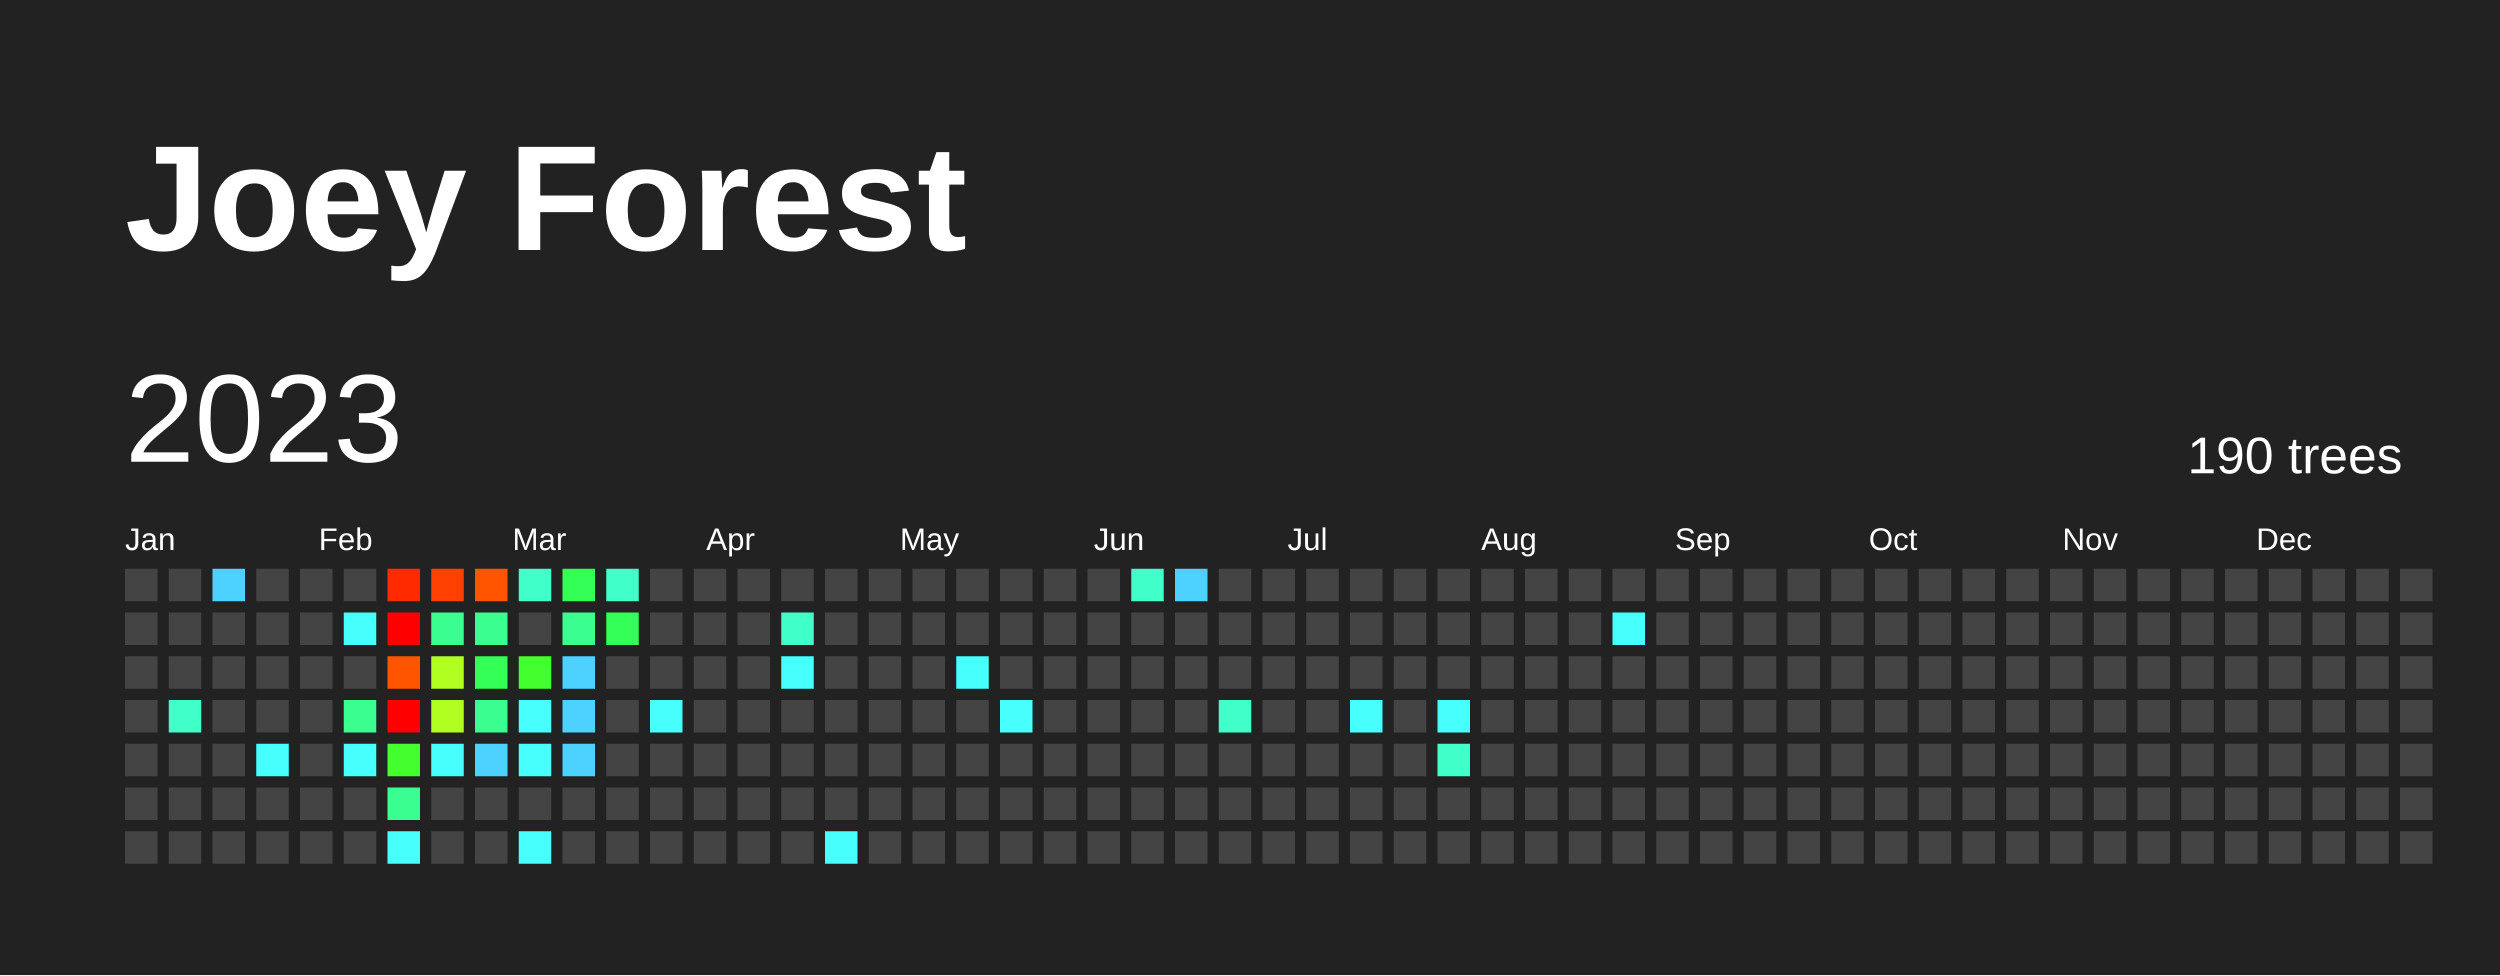
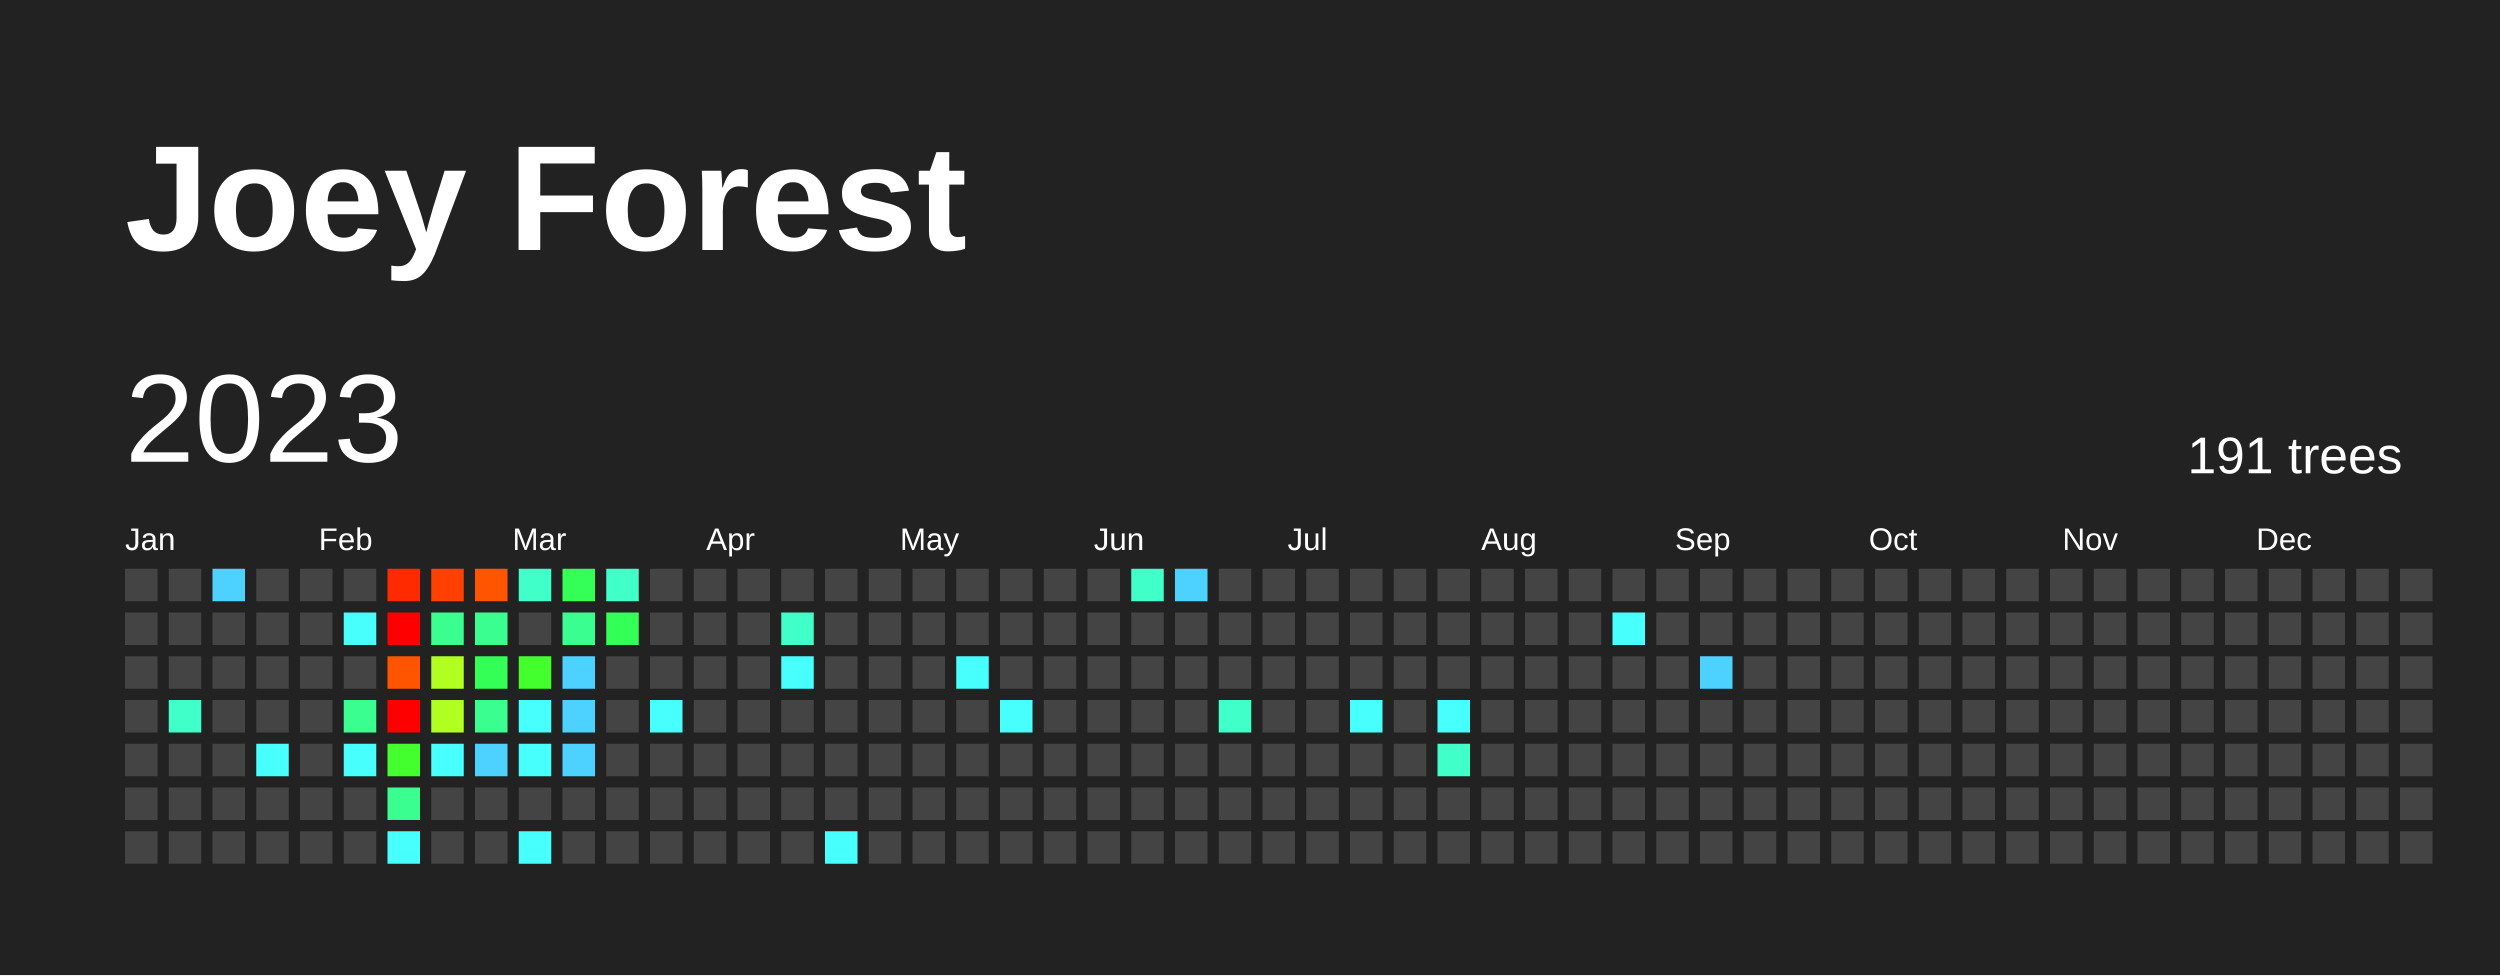
<svg xmlns="http://www.w3.org/2000/svg" baseProfile="full" height="78mm" version="1.1" viewBox="0,0,200,78" width="200mm">
  <defs />
  <rect fill="#222222" height="78" width="200" x="0" y="0" />
  <text fill="#FFFFFF" style="font-size:12px; font-family:Arial; font-weight:bold;" x="10" y="20">Joey Forest</text>
  <text dominant-baseline="hanging" fill="#FFFFFF" style="font-size:10.0px; font-family:Arial;" x="10" y="30">2023</text>
-   <text dominant-baseline="hanging" fill="#FFFFFF" style="font-size:4.125px; font-family:Arial;" x="175" y="35">190 trees</text>
+   <text dominant-baseline="hanging" fill="#FFFFFF" style="font-size:4.125px; font-family:Arial;" x="175" y="35">191 trees</text>
  <text fill="#FFFFFF" style="font-size:2.5px; font-family:Arial" x="10.0" y="44">Jan</text>
  <text fill="#FFFFFF" style="font-size:2.5px; font-family:Arial" x="25.5" y="44">Feb</text>
  <text fill="#FFFFFF" style="font-size:2.5px; font-family:Arial" x="41.0" y="44">Mar</text>
  <text fill="#FFFFFF" style="font-size:2.5px; font-family:Arial" x="56.5" y="44">Apr</text>
  <text fill="#FFFFFF" style="font-size:2.5px; font-family:Arial" x="72.0" y="44">May</text>
  <text fill="#FFFFFF" style="font-size:2.5px; font-family:Arial" x="87.5" y="44">Jun</text>
  <text fill="#FFFFFF" style="font-size:2.5px; font-family:Arial" x="103.0" y="44">Jul</text>
  <text fill="#FFFFFF" style="font-size:2.5px; font-family:Arial" x="118.5" y="44">Aug</text>
  <text fill="#FFFFFF" style="font-size:2.5px; font-family:Arial" x="134.0" y="44">Sep</text>
  <text fill="#FFFFFF" style="font-size:2.5px; font-family:Arial" x="149.5" y="44">Oct</text>
  <text fill="#FFFFFF" style="font-size:2.5px; font-family:Arial" x="165.0" y="44">Nov</text>
  <text fill="#FFFFFF" style="font-size:2.5px; font-family:Arial" x="180.5" y="44">Dec</text>
  <rect fill="#444444" height="2.6" width="2.6" x="10.0" y="45.5" />
  <rect fill="#444444" height="2.6" width="2.6" x="10.0" y="49.0" />
  <rect fill="#444444" height="2.6" width="2.6" x="10.0" y="52.5" />
  <rect fill="#444444" height="2.6" width="2.6" x="10.0" y="56.0" />
  <rect fill="#444444" height="2.6" width="2.6" x="10.0" y="59.5" />
  <rect fill="#444444" height="2.6" width="2.6" x="10.0" y="63.0" />
  <rect fill="#444444" height="2.6" width="2.6" x="10.0" y="66.5" />
  <rect fill="#444444" height="2.6" width="2.6" x="13.5" y="45.5" />
  <rect fill="#444444" height="2.6" width="2.6" x="13.5" y="49.0" />
  <rect fill="#444444" height="2.6" width="2.6" x="13.5" y="52.5" />
  <rect fill="#40ffc8" height="2.6" width="2.6" x="13.5" y="56.0" />
  <rect fill="#444444" height="2.6" width="2.6" x="13.5" y="59.5" />
  <rect fill="#444444" height="2.6" width="2.6" x="13.5" y="63.0" />
  <rect fill="#444444" height="2.6" width="2.6" x="13.5" y="66.5" />
  <rect fill="#4dd2ff" height="2.6" width="2.6" x="17.0" y="45.5" />
  <rect fill="#444444" height="2.6" width="2.6" x="17.0" y="49.0" />
  <rect fill="#444444" height="2.6" width="2.6" x="17.0" y="52.5" />
  <rect fill="#444444" height="2.6" width="2.6" x="17.0" y="56.0" />
  <rect fill="#444444" height="2.6" width="2.6" x="17.0" y="59.5" />
  <rect fill="#444444" height="2.6" width="2.6" x="17.0" y="63.0" />
  <rect fill="#444444" height="2.6" width="2.6" x="17.0" y="66.5" />
  <rect fill="#444444" height="2.6" width="2.6" x="20.5" y="45.5" />
  <rect fill="#444444" height="2.6" width="2.6" x="20.5" y="49.0" />
  <rect fill="#444444" height="2.6" width="2.6" x="20.5" y="52.5" />
  <rect fill="#444444" height="2.6" width="2.6" x="20.5" y="56.0" />
  <rect fill="#47fffc" height="2.6" width="2.6" x="20.5" y="59.5" />
  <rect fill="#444444" height="2.6" width="2.6" x="20.5" y="63.0" />
  <rect fill="#444444" height="2.6" width="2.6" x="20.5" y="66.5" />
  <rect fill="#444444" height="2.6" width="2.6" x="24.0" y="45.5" />
  <rect fill="#444444" height="2.6" width="2.6" x="24.0" y="49.0" />
  <rect fill="#444444" height="2.6" width="2.6" x="24.0" y="52.5" />
  <rect fill="#444444" height="2.6" width="2.6" x="24.0" y="56.0" />
  <rect fill="#444444" height="2.6" width="2.6" x="24.0" y="59.5" />
  <rect fill="#444444" height="2.6" width="2.6" x="24.0" y="63.0" />
  <rect fill="#444444" height="2.6" width="2.6" x="24.0" y="66.5" />
  <rect fill="#444444" height="2.6" width="2.6" x="27.5" y="45.5" />
  <rect fill="#47fffc" height="2.6" width="2.6" x="27.5" y="49.0" />
  <rect fill="#444444" height="2.6" width="2.6" x="27.5" y="52.5" />
  <rect fill="#3aff90" height="2.6" width="2.6" x="27.5" y="56.0" />
  <rect fill="#47fffc" height="2.6" width="2.6" x="27.5" y="59.5" />
  <rect fill="#444444" height="2.6" width="2.6" x="27.5" y="63.0" />
  <rect fill="#444444" height="2.6" width="2.6" x="27.5" y="66.5" />
  <rect fill="#ff2a00" height="2.6" width="2.6" x="31.0" y="45.5" />
  <rect fill="red" height="2.6" width="2.6" x="31.0" y="49.0" />
  <rect fill="#ff5500" height="2.6" width="2.6" x="31.0" y="52.5" />
  <rect fill="red" height="2.6" width="2.6" x="31.0" y="56.0" />
  <rect fill="#42ff2d" height="2.6" width="2.6" x="31.0" y="59.5" />
  <rect fill="#3aff90" height="2.6" width="2.6" x="31.0" y="63.0" />
  <rect fill="#47fffc" height="2.6" width="2.6" x="31.0" y="66.5" />
  <rect fill="#ff4000" height="2.6" width="2.6" x="34.5" y="45.5" />
  <rect fill="#3aff90" height="2.6" width="2.6" x="34.5" y="49.0" />
  <rect fill="#b0ff20" height="2.6" width="2.6" x="34.5" y="52.5" />
  <rect fill="#b0ff20" height="2.6" width="2.6" x="34.5" y="56.0" />
  <rect fill="#47fffc" height="2.6" width="2.6" x="34.5" y="59.5" />
  <rect fill="#444444" height="2.6" width="2.6" x="34.5" y="63.0" />
  <rect fill="#444444" height="2.6" width="2.6" x="34.5" y="66.5" />
  <rect fill="#ff5500" height="2.6" width="2.6" x="38.0" y="45.5" />
  <rect fill="#3aff90" height="2.6" width="2.6" x="38.0" y="49.0" />
  <rect fill="#33ff56" height="2.6" width="2.6" x="38.0" y="52.5" />
  <rect fill="#3aff90" height="2.6" width="2.6" x="38.0" y="56.0" />
  <rect fill="#4dd2ff" height="2.6" width="2.6" x="38.0" y="59.5" />
  <rect fill="#444444" height="2.6" width="2.6" x="38.0" y="63.0" />
  <rect fill="#444444" height="2.6" width="2.6" x="38.0" y="66.5" />
  <rect fill="#40ffc8" height="2.6" width="2.6" x="41.5" y="45.5" />
  <rect fill="#444444" height="2.6" width="2.6" x="41.5" y="49.0" />
  <rect fill="#42ff2d" height="2.6" width="2.6" x="41.5" y="52.5" />
  <rect fill="#47fffc" height="2.6" width="2.6" x="41.5" y="56.0" />
  <rect fill="#47fffc" height="2.6" width="2.6" x="41.5" y="59.5" />
  <rect fill="#444444" height="2.6" width="2.6" x="41.5" y="63.0" />
  <rect fill="#47fffc" height="2.6" width="2.6" x="41.5" y="66.5" />
  <rect fill="#33ff56" height="2.6" width="2.6" x="45.0" y="45.5" />
  <rect fill="#3aff90" height="2.6" width="2.6" x="45.0" y="49.0" />
  <rect fill="#4dd2ff" height="2.6" width="2.6" x="45.0" y="52.5" />
  <rect fill="#4dd2ff" height="2.6" width="2.6" x="45.0" y="56.0" />
  <rect fill="#4dd2ff" height="2.6" width="2.6" x="45.0" y="59.5" />
  <rect fill="#444444" height="2.6" width="2.6" x="45.0" y="63.0" />
  <rect fill="#444444" height="2.6" width="2.6" x="45.0" y="66.5" />
  <rect fill="#40ffc8" height="2.6" width="2.6" x="48.5" y="45.5" />
  <rect fill="#33ff56" height="2.6" width="2.6" x="48.5" y="49.0" />
  <rect fill="#444444" height="2.6" width="2.6" x="48.5" y="52.5" />
  <rect fill="#444444" height="2.6" width="2.6" x="48.5" y="56.0" />
  <rect fill="#444444" height="2.6" width="2.6" x="48.5" y="59.5" />
  <rect fill="#444444" height="2.6" width="2.6" x="48.5" y="63.0" />
  <rect fill="#444444" height="2.6" width="2.6" x="48.5" y="66.5" />
  <rect fill="#444444" height="2.6" width="2.6" x="52.0" y="45.5" />
  <rect fill="#444444" height="2.6" width="2.6" x="52.0" y="49.0" />
  <rect fill="#444444" height="2.6" width="2.6" x="52.0" y="52.5" />
  <rect fill="#47fffc" height="2.6" width="2.6" x="52.0" y="56.0" />
  <rect fill="#444444" height="2.6" width="2.6" x="52.0" y="59.5" />
  <rect fill="#444444" height="2.6" width="2.6" x="52.0" y="63.0" />
  <rect fill="#444444" height="2.6" width="2.6" x="52.0" y="66.5" />
  <rect fill="#444444" height="2.6" width="2.6" x="55.5" y="45.5" />
  <rect fill="#444444" height="2.6" width="2.6" x="55.5" y="49.0" />
  <rect fill="#444444" height="2.6" width="2.6" x="55.5" y="52.5" />
  <rect fill="#444444" height="2.6" width="2.6" x="55.5" y="56.0" />
  <rect fill="#444444" height="2.6" width="2.6" x="55.5" y="59.5" />
  <rect fill="#444444" height="2.6" width="2.6" x="55.5" y="63.0" />
  <rect fill="#444444" height="2.6" width="2.6" x="55.5" y="66.5" />
  <rect fill="#444444" height="2.6" width="2.6" x="59.0" y="45.5" />
  <rect fill="#444444" height="2.6" width="2.6" x="59.0" y="49.0" />
  <rect fill="#444444" height="2.6" width="2.6" x="59.0" y="52.5" />
  <rect fill="#444444" height="2.6" width="2.6" x="59.0" y="56.0" />
  <rect fill="#444444" height="2.6" width="2.6" x="59.0" y="59.5" />
  <rect fill="#444444" height="2.6" width="2.6" x="59.0" y="63.0" />
  <rect fill="#444444" height="2.6" width="2.6" x="59.0" y="66.5" />
  <rect fill="#444444" height="2.6" width="2.6" x="62.5" y="45.5" />
  <rect fill="#40ffc8" height="2.6" width="2.6" x="62.5" y="49.0" />
  <rect fill="#47fffc" height="2.6" width="2.6" x="62.5" y="52.5" />
  <rect fill="#444444" height="2.6" width="2.6" x="62.5" y="56.0" />
  <rect fill="#444444" height="2.6" width="2.6" x="62.5" y="59.5" />
  <rect fill="#444444" height="2.6" width="2.6" x="62.5" y="63.0" />
  <rect fill="#444444" height="2.6" width="2.6" x="62.5" y="66.5" />
  <rect fill="#444444" height="2.6" width="2.6" x="66.0" y="45.5" />
  <rect fill="#444444" height="2.6" width="2.6" x="66.0" y="49.0" />
  <rect fill="#444444" height="2.6" width="2.6" x="66.0" y="52.5" />
  <rect fill="#444444" height="2.6" width="2.6" x="66.0" y="56.0" />
  <rect fill="#444444" height="2.6" width="2.6" x="66.0" y="59.5" />
  <rect fill="#444444" height="2.6" width="2.6" x="66.0" y="63.0" />
  <rect fill="#47fffc" height="2.6" width="2.6" x="66.0" y="66.5" />
  <rect fill="#444444" height="2.6" width="2.6" x="69.5" y="45.5" />
  <rect fill="#444444" height="2.6" width="2.6" x="69.5" y="49.0" />
  <rect fill="#444444" height="2.6" width="2.6" x="69.5" y="52.5" />
  <rect fill="#444444" height="2.6" width="2.6" x="69.5" y="56.0" />
  <rect fill="#444444" height="2.6" width="2.6" x="69.5" y="59.5" />
  <rect fill="#444444" height="2.6" width="2.6" x="69.5" y="63.0" />
  <rect fill="#444444" height="2.6" width="2.6" x="69.5" y="66.5" />
  <rect fill="#444444" height="2.6" width="2.6" x="73.0" y="45.5" />
  <rect fill="#444444" height="2.6" width="2.6" x="73.0" y="49.0" />
  <rect fill="#444444" height="2.6" width="2.6" x="73.0" y="52.5" />
  <rect fill="#444444" height="2.6" width="2.6" x="73.0" y="56.0" />
  <rect fill="#444444" height="2.6" width="2.6" x="73.0" y="59.5" />
  <rect fill="#444444" height="2.6" width="2.6" x="73.0" y="63.0" />
  <rect fill="#444444" height="2.6" width="2.6" x="73.0" y="66.5" />
  <rect fill="#444444" height="2.6" width="2.6" x="76.5" y="45.5" />
  <rect fill="#444444" height="2.6" width="2.6" x="76.5" y="49.0" />
  <rect fill="#47fffc" height="2.6" width="2.6" x="76.5" y="52.5" />
  <rect fill="#444444" height="2.6" width="2.6" x="76.5" y="56.0" />
  <rect fill="#444444" height="2.6" width="2.6" x="76.5" y="59.5" />
  <rect fill="#444444" height="2.6" width="2.6" x="76.5" y="63.0" />
  <rect fill="#444444" height="2.6" width="2.6" x="76.5" y="66.5" />
  <rect fill="#444444" height="2.6" width="2.6" x="80.0" y="45.5" />
  <rect fill="#444444" height="2.6" width="2.6" x="80.0" y="49.0" />
  <rect fill="#444444" height="2.6" width="2.6" x="80.0" y="52.5" />
  <rect fill="#47fffc" height="2.6" width="2.6" x="80.0" y="56.0" />
  <rect fill="#444444" height="2.6" width="2.6" x="80.0" y="59.5" />
  <rect fill="#444444" height="2.6" width="2.6" x="80.0" y="63.0" />
  <rect fill="#444444" height="2.6" width="2.6" x="80.0" y="66.5" />
  <rect fill="#444444" height="2.6" width="2.6" x="83.5" y="45.5" />
  <rect fill="#444444" height="2.6" width="2.6" x="83.5" y="49.0" />
  <rect fill="#444444" height="2.6" width="2.6" x="83.5" y="52.5" />
  <rect fill="#444444" height="2.6" width="2.6" x="83.5" y="56.0" />
  <rect fill="#444444" height="2.6" width="2.6" x="83.5" y="59.5" />
  <rect fill="#444444" height="2.6" width="2.6" x="83.5" y="63.0" />
  <rect fill="#444444" height="2.6" width="2.6" x="83.5" y="66.5" />
  <rect fill="#444444" height="2.6" width="2.6" x="87.0" y="45.5" />
  <rect fill="#444444" height="2.6" width="2.6" x="87.0" y="49.0" />
  <rect fill="#444444" height="2.6" width="2.6" x="87.0" y="52.5" />
  <rect fill="#444444" height="2.6" width="2.6" x="87.0" y="56.0" />
  <rect fill="#444444" height="2.6" width="2.6" x="87.0" y="59.5" />
  <rect fill="#444444" height="2.6" width="2.6" x="87.0" y="63.0" />
  <rect fill="#444444" height="2.6" width="2.6" x="87.0" y="66.5" />
  <rect fill="#40ffc8" height="2.6" width="2.6" x="90.5" y="45.5" />
  <rect fill="#444444" height="2.6" width="2.6" x="90.5" y="49.0" />
  <rect fill="#444444" height="2.6" width="2.6" x="90.5" y="52.5" />
  <rect fill="#444444" height="2.6" width="2.6" x="90.5" y="56.0" />
  <rect fill="#444444" height="2.6" width="2.6" x="90.5" y="59.5" />
  <rect fill="#444444" height="2.6" width="2.6" x="90.5" y="63.0" />
  <rect fill="#444444" height="2.6" width="2.6" x="90.5" y="66.5" />
  <rect fill="#4dd2ff" height="2.6" width="2.6" x="94.0" y="45.5" />
  <rect fill="#444444" height="2.6" width="2.6" x="94.0" y="49.0" />
  <rect fill="#444444" height="2.6" width="2.6" x="94.0" y="52.5" />
  <rect fill="#444444" height="2.6" width="2.6" x="94.0" y="56.0" />
  <rect fill="#444444" height="2.6" width="2.6" x="94.0" y="59.5" />
  <rect fill="#444444" height="2.6" width="2.6" x="94.0" y="63.0" />
  <rect fill="#444444" height="2.6" width="2.6" x="94.0" y="66.5" />
  <rect fill="#444444" height="2.6" width="2.6" x="97.5" y="45.5" />
  <rect fill="#444444" height="2.6" width="2.6" x="97.5" y="49.0" />
  <rect fill="#444444" height="2.6" width="2.6" x="97.5" y="52.5" />
  <rect fill="#40ffc8" height="2.6" width="2.6" x="97.5" y="56.0" />
  <rect fill="#444444" height="2.6" width="2.6" x="97.5" y="59.5" />
  <rect fill="#444444" height="2.6" width="2.6" x="97.5" y="63.0" />
  <rect fill="#444444" height="2.6" width="2.6" x="97.5" y="66.5" />
  <rect fill="#444444" height="2.6" width="2.6" x="101.0" y="45.5" />
  <rect fill="#444444" height="2.6" width="2.6" x="101.0" y="49.0" />
  <rect fill="#444444" height="2.6" width="2.6" x="101.0" y="52.5" />
  <rect fill="#444444" height="2.6" width="2.6" x="101.0" y="56.0" />
  <rect fill="#444444" height="2.6" width="2.6" x="101.0" y="59.5" />
  <rect fill="#444444" height="2.6" width="2.6" x="101.0" y="63.0" />
  <rect fill="#444444" height="2.6" width="2.6" x="101.0" y="66.5" />
  <rect fill="#444444" height="2.6" width="2.6" x="104.5" y="45.5" />
  <rect fill="#444444" height="2.6" width="2.6" x="104.5" y="49.0" />
  <rect fill="#444444" height="2.6" width="2.6" x="104.5" y="52.5" />
  <rect fill="#444444" height="2.6" width="2.6" x="104.5" y="56.0" />
  <rect fill="#444444" height="2.6" width="2.6" x="104.5" y="59.5" />
  <rect fill="#444444" height="2.6" width="2.6" x="104.5" y="63.0" />
  <rect fill="#444444" height="2.6" width="2.6" x="104.5" y="66.5" />
  <rect fill="#444444" height="2.6" width="2.6" x="108.0" y="45.5" />
  <rect fill="#444444" height="2.6" width="2.6" x="108.0" y="49.0" />
  <rect fill="#444444" height="2.6" width="2.6" x="108.0" y="52.5" />
  <rect fill="#47fffc" height="2.6" width="2.6" x="108.0" y="56.0" />
  <rect fill="#444444" height="2.6" width="2.6" x="108.0" y="59.5" />
  <rect fill="#444444" height="2.6" width="2.6" x="108.0" y="63.0" />
  <rect fill="#444444" height="2.6" width="2.6" x="108.0" y="66.5" />
  <rect fill="#444444" height="2.6" width="2.6" x="111.5" y="45.5" />
  <rect fill="#444444" height="2.6" width="2.6" x="111.5" y="49.0" />
  <rect fill="#444444" height="2.6" width="2.6" x="111.5" y="52.5" />
  <rect fill="#444444" height="2.6" width="2.6" x="111.5" y="56.0" />
  <rect fill="#444444" height="2.6" width="2.6" x="111.5" y="59.5" />
  <rect fill="#444444" height="2.6" width="2.6" x="111.5" y="63.0" />
  <rect fill="#444444" height="2.6" width="2.6" x="111.5" y="66.5" />
  <rect fill="#444444" height="2.6" width="2.6" x="115.0" y="45.5" />
  <rect fill="#444444" height="2.6" width="2.6" x="115.0" y="49.0" />
  <rect fill="#444444" height="2.6" width="2.6" x="115.0" y="52.5" />
  <rect fill="#47fffc" height="2.6" width="2.6" x="115.0" y="56.0" />
  <rect fill="#40ffc8" height="2.6" width="2.6" x="115.0" y="59.5" />
  <rect fill="#444444" height="2.6" width="2.6" x="115.0" y="63.0" />
  <rect fill="#444444" height="2.6" width="2.6" x="115.0" y="66.5" />
  <rect fill="#444444" height="2.6" width="2.6" x="118.5" y="45.5" />
  <rect fill="#444444" height="2.6" width="2.6" x="118.5" y="49.0" />
  <rect fill="#444444" height="2.6" width="2.6" x="118.5" y="52.5" />
  <rect fill="#444444" height="2.6" width="2.6" x="118.5" y="56.0" />
  <rect fill="#444444" height="2.6" width="2.6" x="118.5" y="59.5" />
  <rect fill="#444444" height="2.6" width="2.6" x="118.5" y="63.0" />
  <rect fill="#444444" height="2.6" width="2.6" x="118.5" y="66.5" />
  <rect fill="#444444" height="2.6" width="2.6" x="122.0" y="45.5" />
  <rect fill="#444444" height="2.6" width="2.6" x="122.0" y="49.0" />
  <rect fill="#444444" height="2.6" width="2.6" x="122.0" y="52.5" />
  <rect fill="#444444" height="2.6" width="2.6" x="122.0" y="56.0" />
  <rect fill="#444444" height="2.6" width="2.6" x="122.0" y="59.5" />
  <rect fill="#444444" height="2.6" width="2.6" x="122.0" y="63.0" />
  <rect fill="#444444" height="2.6" width="2.6" x="122.0" y="66.5" />
  <rect fill="#444444" height="2.6" width="2.6" x="125.5" y="45.5" />
  <rect fill="#444444" height="2.6" width="2.6" x="125.5" y="49.0" />
  <rect fill="#444444" height="2.6" width="2.6" x="125.5" y="52.5" />
  <rect fill="#444444" height="2.6" width="2.6" x="125.5" y="56.0" />
  <rect fill="#444444" height="2.6" width="2.6" x="125.5" y="59.5" />
  <rect fill="#444444" height="2.6" width="2.6" x="125.5" y="63.0" />
  <rect fill="#444444" height="2.6" width="2.6" x="125.5" y="66.5" />
  <rect fill="#444444" height="2.6" width="2.6" x="129.0" y="45.5" />
  <rect fill="#47fffc" height="2.6" width="2.6" x="129.0" y="49.0" />
  <rect fill="#444444" height="2.6" width="2.6" x="129.0" y="52.5" />
  <rect fill="#444444" height="2.6" width="2.6" x="129.0" y="56.0" />
  <rect fill="#444444" height="2.6" width="2.6" x="129.0" y="59.5" />
  <rect fill="#444444" height="2.6" width="2.6" x="129.0" y="63.0" />
  <rect fill="#444444" height="2.6" width="2.6" x="129.0" y="66.5" />
  <rect fill="#444444" height="2.6" width="2.6" x="132.5" y="45.5" />
  <rect fill="#444444" height="2.6" width="2.6" x="132.5" y="49.0" />
  <rect fill="#444444" height="2.6" width="2.6" x="132.5" y="52.5" />
  <rect fill="#444444" height="2.6" width="2.6" x="132.5" y="56.0" />
  <rect fill="#444444" height="2.6" width="2.6" x="132.5" y="59.5" />
  <rect fill="#444444" height="2.6" width="2.6" x="132.5" y="63.0" />
  <rect fill="#444444" height="2.6" width="2.6" x="132.5" y="66.5" />
  <rect fill="#444444" height="2.6" width="2.6" x="136.0" y="45.5" />
  <rect fill="#444444" height="2.6" width="2.6" x="136.0" y="49.0" />
-   <rect fill="#444444" height="2.6" width="2.6" x="136.0" y="52.5" />
+   <rect fill="#4dd2ff" height="2.6" width="2.6" x="136.0" y="52.5" />
  <rect fill="#444444" height="2.6" width="2.6" x="136.0" y="56.0" />
  <rect fill="#444444" height="2.6" width="2.6" x="136.0" y="59.5" />
  <rect fill="#444444" height="2.6" width="2.6" x="136.0" y="63.0" />
  <rect fill="#444444" height="2.6" width="2.6" x="136.0" y="66.5" />
  <rect fill="#444444" height="2.6" width="2.6" x="139.5" y="45.5" />
  <rect fill="#444444" height="2.6" width="2.6" x="139.5" y="49.0" />
  <rect fill="#444444" height="2.6" width="2.6" x="139.5" y="52.5" />
  <rect fill="#444444" height="2.6" width="2.6" x="139.5" y="56.0" />
  <rect fill="#444444" height="2.6" width="2.6" x="139.5" y="59.5" />
  <rect fill="#444444" height="2.6" width="2.6" x="139.5" y="63.0" />
  <rect fill="#444444" height="2.6" width="2.6" x="139.5" y="66.5" />
  <rect fill="#444444" height="2.6" width="2.6" x="143.0" y="45.5" />
  <rect fill="#444444" height="2.6" width="2.6" x="143.0" y="49.0" />
  <rect fill="#444444" height="2.6" width="2.6" x="143.0" y="52.5" />
  <rect fill="#444444" height="2.6" width="2.6" x="143.0" y="56.0" />
  <rect fill="#444444" height="2.6" width="2.6" x="143.0" y="59.5" />
  <rect fill="#444444" height="2.6" width="2.6" x="143.0" y="63.0" />
  <rect fill="#444444" height="2.6" width="2.6" x="143.0" y="66.5" />
  <rect fill="#444444" height="2.6" width="2.6" x="146.5" y="45.5" />
  <rect fill="#444444" height="2.6" width="2.6" x="146.5" y="49.0" />
  <rect fill="#444444" height="2.6" width="2.6" x="146.5" y="52.5" />
  <rect fill="#444444" height="2.6" width="2.6" x="146.5" y="56.0" />
  <rect fill="#444444" height="2.6" width="2.6" x="146.5" y="59.5" />
  <rect fill="#444444" height="2.6" width="2.6" x="146.5" y="63.0" />
  <rect fill="#444444" height="2.6" width="2.6" x="146.5" y="66.5" />
  <rect fill="#444444" height="2.6" width="2.6" x="150.0" y="45.5" />
  <rect fill="#444444" height="2.6" width="2.6" x="150.0" y="49.0" />
  <rect fill="#444444" height="2.6" width="2.6" x="150.0" y="52.5" />
  <rect fill="#444444" height="2.6" width="2.6" x="150.0" y="56.0" />
  <rect fill="#444444" height="2.6" width="2.6" x="150.0" y="59.5" />
  <rect fill="#444444" height="2.6" width="2.6" x="150.0" y="63.0" />
  <rect fill="#444444" height="2.6" width="2.6" x="150.0" y="66.5" />
  <rect fill="#444444" height="2.6" width="2.6" x="153.5" y="45.5" />
  <rect fill="#444444" height="2.6" width="2.6" x="153.5" y="49.0" />
  <rect fill="#444444" height="2.6" width="2.6" x="153.5" y="52.5" />
  <rect fill="#444444" height="2.6" width="2.6" x="153.5" y="56.0" />
  <rect fill="#444444" height="2.6" width="2.6" x="153.5" y="59.5" />
  <rect fill="#444444" height="2.6" width="2.6" x="153.5" y="63.0" />
  <rect fill="#444444" height="2.6" width="2.6" x="153.5" y="66.5" />
  <rect fill="#444444" height="2.6" width="2.6" x="157.0" y="45.5" />
  <rect fill="#444444" height="2.6" width="2.6" x="157.0" y="49.0" />
  <rect fill="#444444" height="2.6" width="2.6" x="157.0" y="52.5" />
  <rect fill="#444444" height="2.6" width="2.6" x="157.0" y="56.0" />
  <rect fill="#444444" height="2.6" width="2.6" x="157.0" y="59.5" />
  <rect fill="#444444" height="2.6" width="2.6" x="157.0" y="63.0" />
  <rect fill="#444444" height="2.6" width="2.6" x="157.0" y="66.5" />
  <rect fill="#444444" height="2.6" width="2.6" x="160.5" y="45.5" />
  <rect fill="#444444" height="2.6" width="2.6" x="160.5" y="49.0" />
  <rect fill="#444444" height="2.6" width="2.6" x="160.5" y="52.5" />
  <rect fill="#444444" height="2.6" width="2.6" x="160.5" y="56.0" />
  <rect fill="#444444" height="2.6" width="2.6" x="160.5" y="59.5" />
  <rect fill="#444444" height="2.6" width="2.6" x="160.5" y="63.0" />
  <rect fill="#444444" height="2.6" width="2.6" x="160.5" y="66.5" />
  <rect fill="#444444" height="2.6" width="2.6" x="164.0" y="45.5" />
  <rect fill="#444444" height="2.6" width="2.6" x="164.0" y="49.0" />
  <rect fill="#444444" height="2.6" width="2.6" x="164.0" y="52.5" />
  <rect fill="#444444" height="2.6" width="2.6" x="164.0" y="56.0" />
  <rect fill="#444444" height="2.6" width="2.6" x="164.0" y="59.5" />
  <rect fill="#444444" height="2.6" width="2.6" x="164.0" y="63.0" />
  <rect fill="#444444" height="2.6" width="2.6" x="164.0" y="66.5" />
  <rect fill="#444444" height="2.6" width="2.6" x="167.5" y="45.5" />
  <rect fill="#444444" height="2.6" width="2.6" x="167.5" y="49.0" />
  <rect fill="#444444" height="2.6" width="2.6" x="167.5" y="52.5" />
  <rect fill="#444444" height="2.6" width="2.6" x="167.5" y="56.0" />
  <rect fill="#444444" height="2.6" width="2.6" x="167.5" y="59.5" />
  <rect fill="#444444" height="2.6" width="2.6" x="167.5" y="63.0" />
  <rect fill="#444444" height="2.6" width="2.6" x="167.5" y="66.5" />
  <rect fill="#444444" height="2.6" width="2.6" x="171.0" y="45.5" />
  <rect fill="#444444" height="2.6" width="2.6" x="171.0" y="49.0" />
  <rect fill="#444444" height="2.6" width="2.6" x="171.0" y="52.5" />
  <rect fill="#444444" height="2.6" width="2.6" x="171.0" y="56.0" />
  <rect fill="#444444" height="2.6" width="2.6" x="171.0" y="59.5" />
  <rect fill="#444444" height="2.6" width="2.6" x="171.0" y="63.0" />
  <rect fill="#444444" height="2.6" width="2.6" x="171.0" y="66.5" />
  <rect fill="#444444" height="2.6" width="2.6" x="174.5" y="45.5" />
  <rect fill="#444444" height="2.6" width="2.6" x="174.5" y="49.0" />
  <rect fill="#444444" height="2.6" width="2.6" x="174.5" y="52.5" />
  <rect fill="#444444" height="2.6" width="2.6" x="174.5" y="56.0" />
  <rect fill="#444444" height="2.6" width="2.6" x="174.5" y="59.5" />
  <rect fill="#444444" height="2.6" width="2.6" x="174.5" y="63.0" />
  <rect fill="#444444" height="2.6" width="2.6" x="174.5" y="66.5" />
  <rect fill="#444444" height="2.6" width="2.6" x="178.0" y="45.5" />
  <rect fill="#444444" height="2.6" width="2.6" x="178.0" y="49.0" />
  <rect fill="#444444" height="2.6" width="2.6" x="178.0" y="52.5" />
  <rect fill="#444444" height="2.6" width="2.6" x="178.0" y="56.0" />
  <rect fill="#444444" height="2.6" width="2.6" x="178.0" y="59.5" />
  <rect fill="#444444" height="2.6" width="2.6" x="178.0" y="63.0" />
  <rect fill="#444444" height="2.6" width="2.6" x="178.0" y="66.5" />
  <rect fill="#444444" height="2.6" width="2.6" x="181.5" y="45.5" />
  <rect fill="#444444" height="2.6" width="2.6" x="181.5" y="49.0" />
  <rect fill="#444444" height="2.6" width="2.6" x="181.5" y="52.5" />
  <rect fill="#444444" height="2.6" width="2.6" x="181.5" y="56.0" />
  <rect fill="#444444" height="2.6" width="2.6" x="181.5" y="59.5" />
  <rect fill="#444444" height="2.6" width="2.6" x="181.5" y="63.0" />
  <rect fill="#444444" height="2.6" width="2.6" x="181.5" y="66.5" />
  <rect fill="#444444" height="2.6" width="2.6" x="185.0" y="45.5" />
  <rect fill="#444444" height="2.6" width="2.6" x="185.0" y="49.0" />
  <rect fill="#444444" height="2.6" width="2.6" x="185.0" y="52.5" />
  <rect fill="#444444" height="2.6" width="2.6" x="185.0" y="56.0" />
  <rect fill="#444444" height="2.6" width="2.6" x="185.0" y="59.5" />
  <rect fill="#444444" height="2.6" width="2.6" x="185.0" y="63.0" />
  <rect fill="#444444" height="2.6" width="2.6" x="185.0" y="66.5" />
  <rect fill="#444444" height="2.6" width="2.6" x="188.5" y="45.5" />
  <rect fill="#444444" height="2.6" width="2.6" x="188.5" y="49.0" />
  <rect fill="#444444" height="2.6" width="2.6" x="188.5" y="52.5" />
  <rect fill="#444444" height="2.6" width="2.6" x="188.5" y="56.0" />
  <rect fill="#444444" height="2.6" width="2.6" x="188.5" y="59.5" />
  <rect fill="#444444" height="2.6" width="2.6" x="188.5" y="63.0" />
  <rect fill="#444444" height="2.6" width="2.6" x="188.5" y="66.5" />
  <rect fill="#444444" height="2.6" width="2.6" x="192.0" y="45.5" />
  <rect fill="#444444" height="2.6" width="2.6" x="192.0" y="49.0" />
  <rect fill="#444444" height="2.6" width="2.6" x="192.0" y="52.5" />
  <rect fill="#444444" height="2.6" width="2.6" x="192.0" y="56.0" />
  <rect fill="#444444" height="2.6" width="2.6" x="192.0" y="59.5" />
  <rect fill="#444444" height="2.6" width="2.6" x="192.0" y="63.0" />
  <rect fill="#444444" height="2.6" width="2.6" x="192.0" y="66.5" />
</svg>
